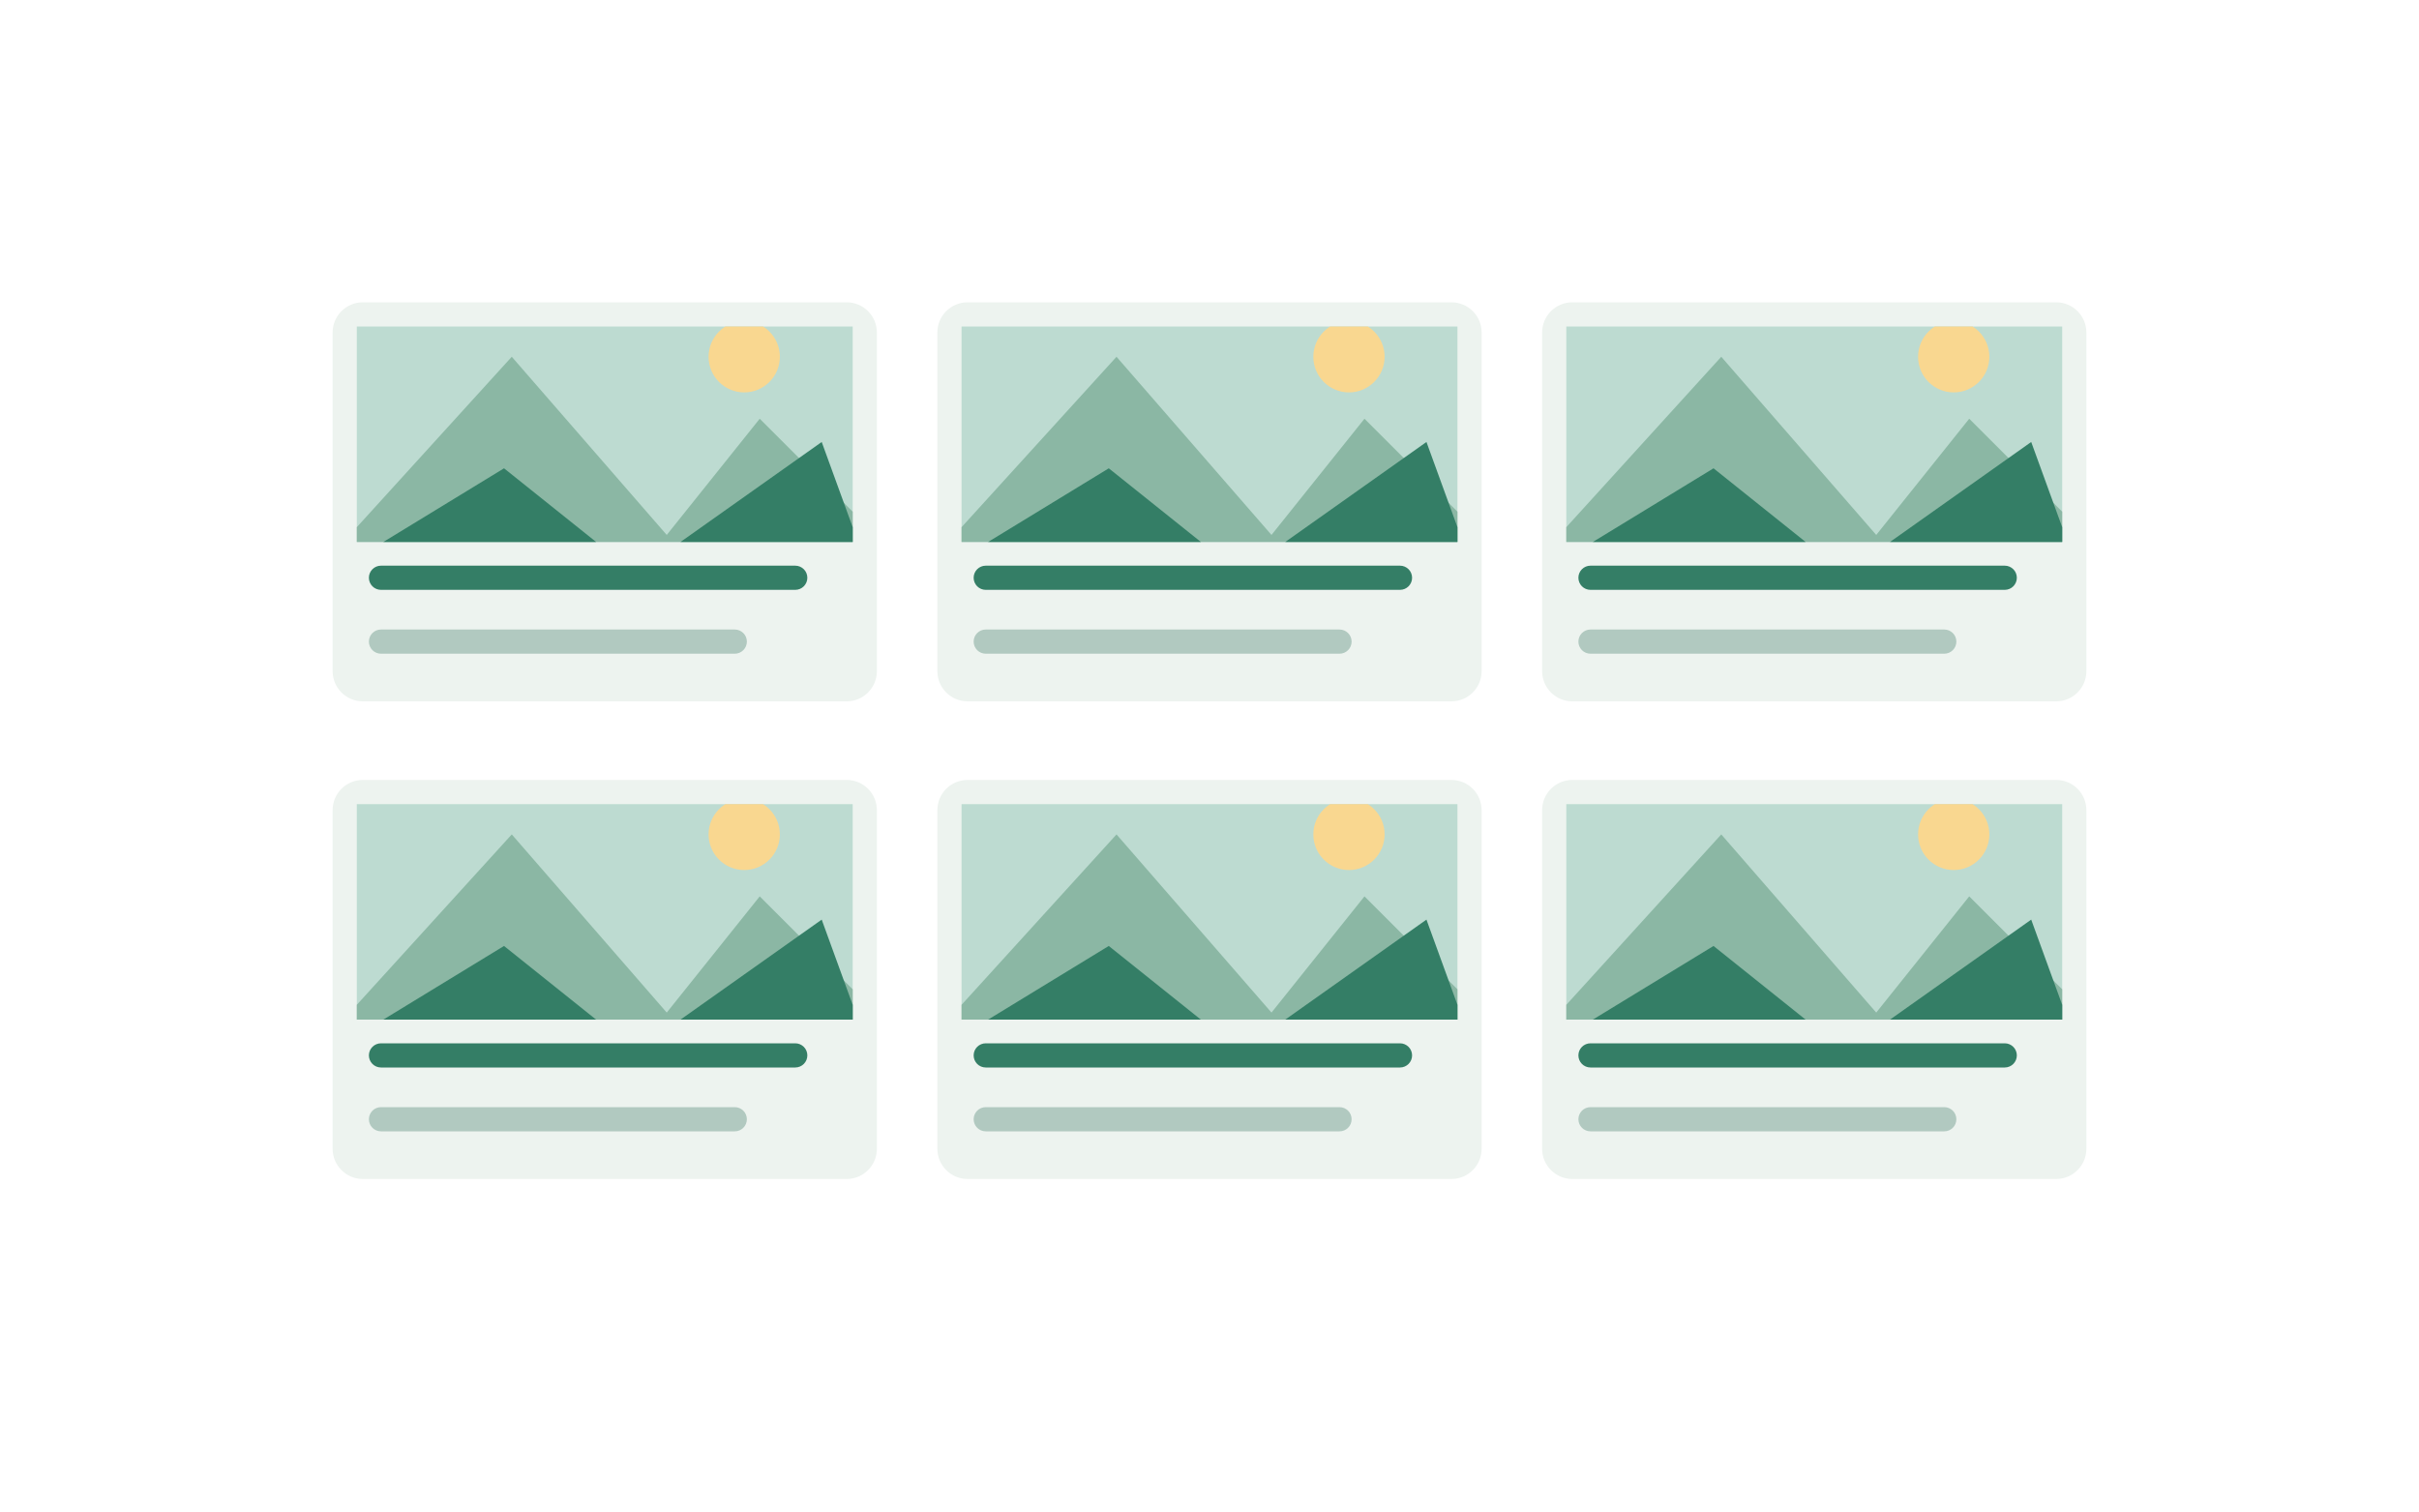
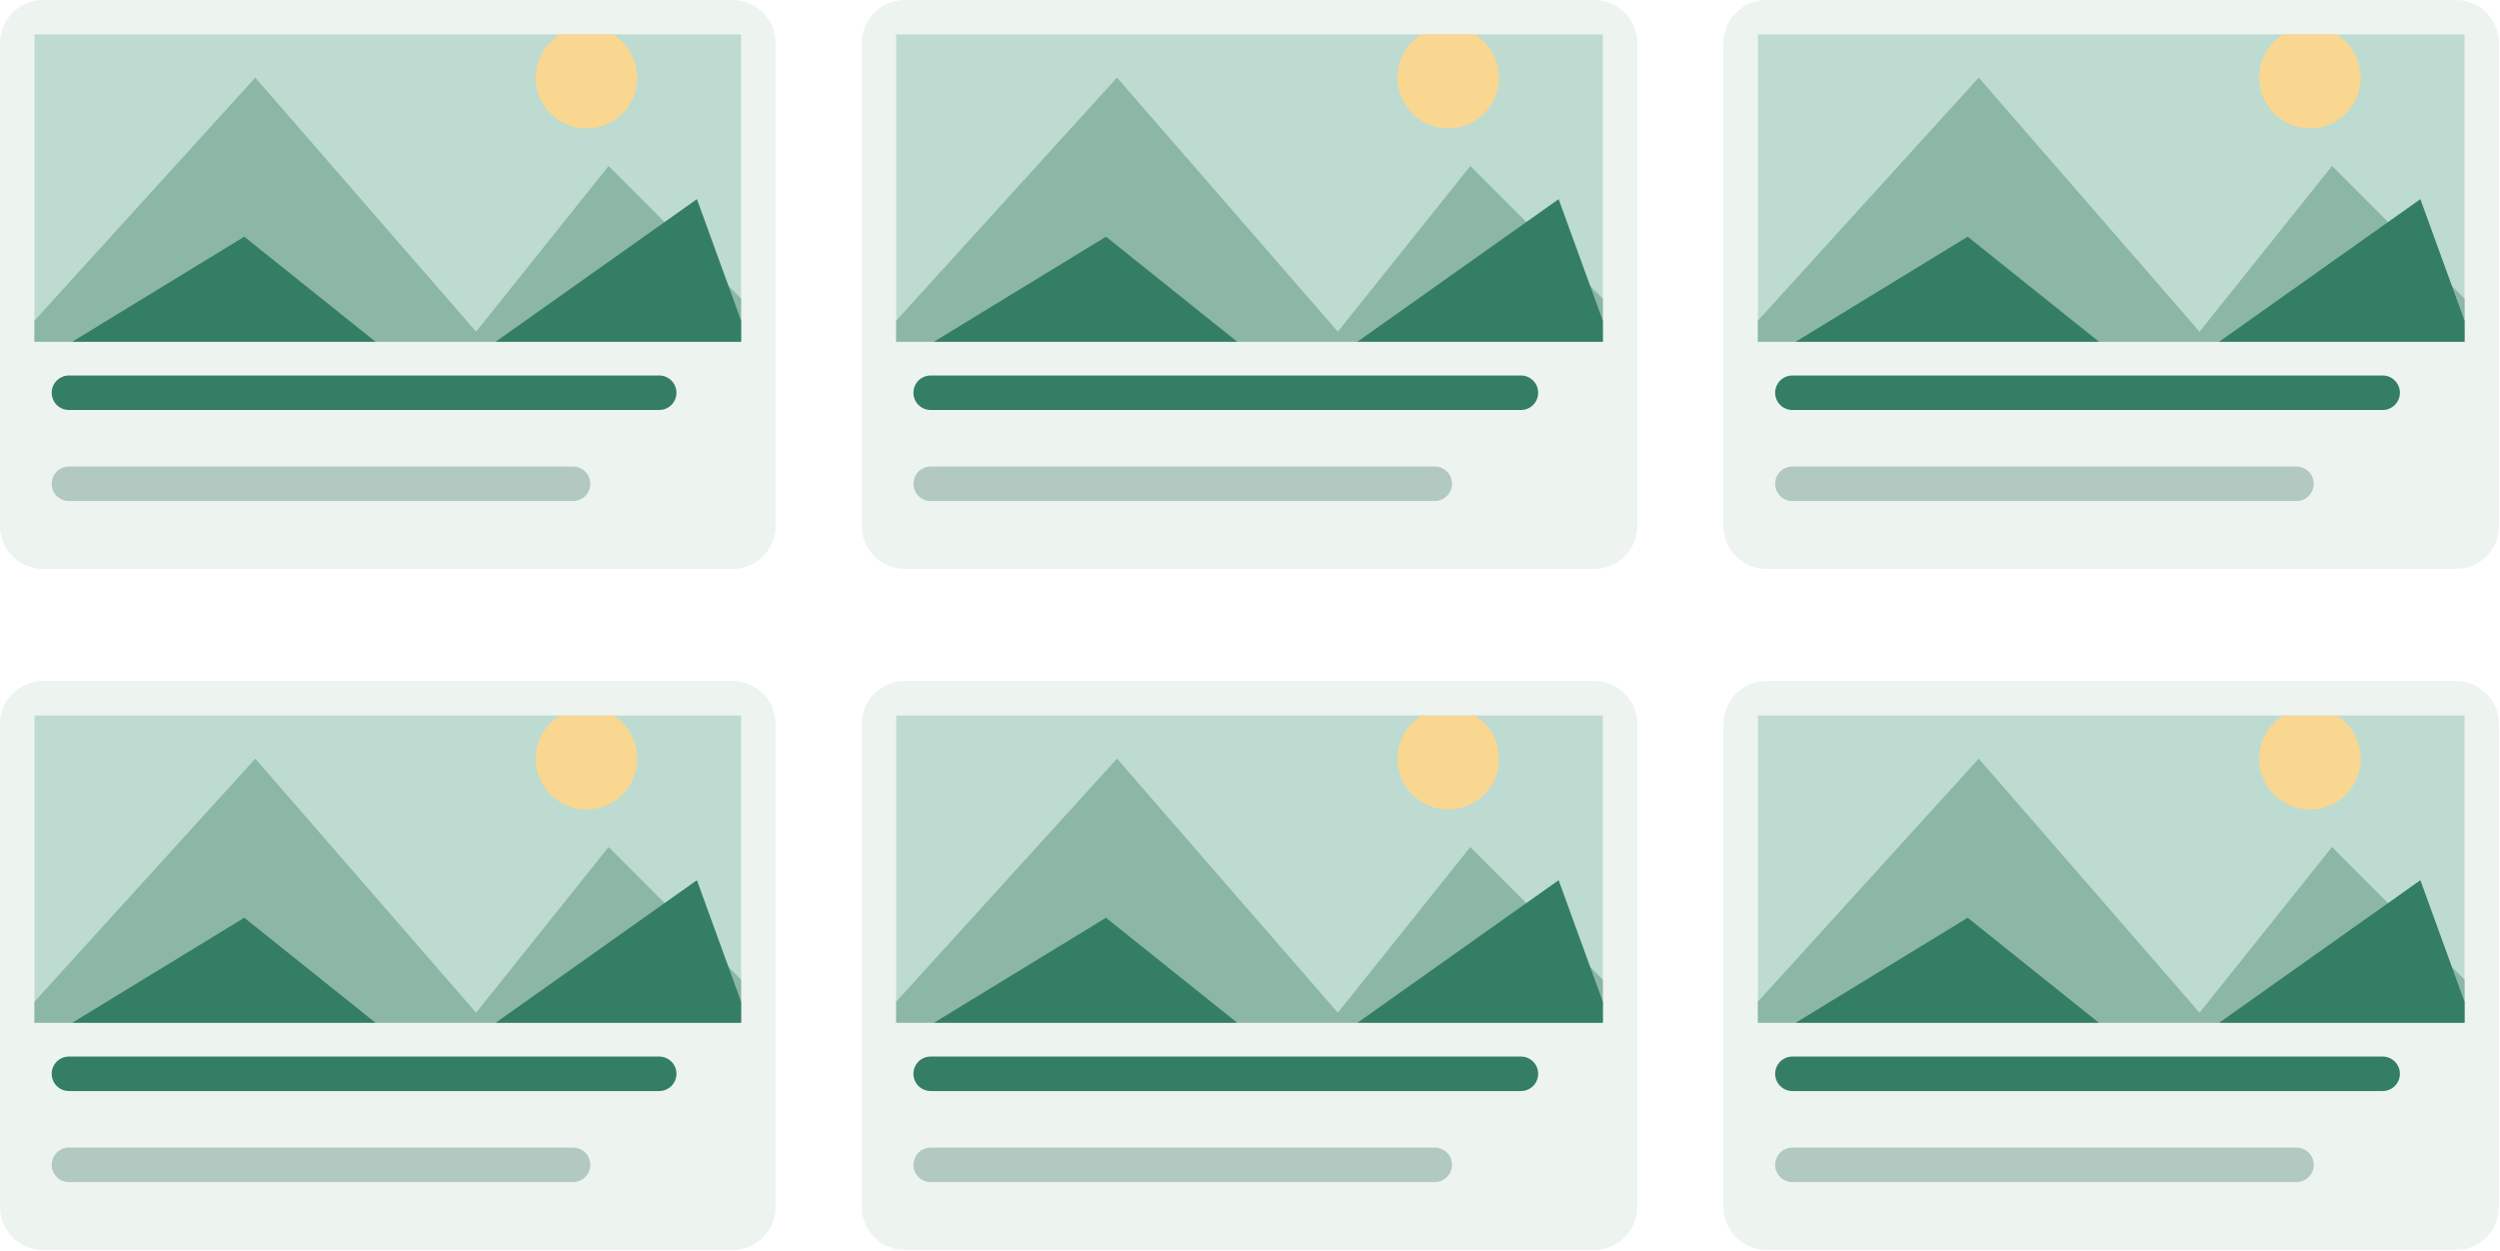
- <svg xmlns="http://www.w3.org/2000/svg" width="800" height="500" viewBox="0 0 800 500">
-   <g transform="translate(0 -12)">
-     <rect x="110" y="112" width="180" height="132" rx="10" fill="#edf3ef" />
-     <svg x="118" y="120" width="164" height="71.28" viewBox="0 0 320 180" preserveAspectRatio="xMidYMid slice">
-       <rect width="320" height="180" fill="#bddbd1" />
-       <circle cx="250" cy="40" r="23" fill="#f9d790" />
-       <path d="M0 150 100 40 200 155 260 80 320 140V180H0" fill="#8bb7a4" />
-       <path d="M0 170 95 112 180 180 300 95 320 150V180H0" fill="#347e66" />
-     </svg>
-     <rect x="122" y="199.12" width="145" height="8" rx="4" fill="#347e66" />
-     <rect x="122" y="220.24" width="125" height="8" rx="4" fill="#b1c9c0" />
-     <rect x="110" y="270" width="180" height="132" rx="10" fill="#edf3ef" />
-     <svg x="118" y="278" width="164" height="71.28" viewBox="0 0 320 180" preserveAspectRatio="xMidYMid slice">
-       <rect width="320" height="180" fill="#bddbd1" />
-       <circle cx="250" cy="40" r="23" fill="#f9d790" />
-       <path d="M0 150 100 40 200 155 260 80 320 140V180H0" fill="#8bb7a4" />
-       <path d="M0 170 95 112 180 180 300 95 320 150V180H0" fill="#347e66" />
-     </svg>
-     <rect x="122" y="357.12" width="145" height="8" rx="4" fill="#347e66" />
-     <rect x="122" y="378.24" width="125" height="8" rx="4" fill="#b1c9c0" />
-     <rect x="310" y="112" width="180" height="132" rx="10" fill="#edf3ef" />
-     <svg x="318" y="120" width="164" height="71.28" viewBox="0 0 320 180" preserveAspectRatio="xMidYMid slice">
-       <rect width="320" height="180" fill="#bddbd1" />
-       <circle cx="250" cy="40" r="23" fill="#f9d790" />
-       <path d="M0 150 100 40 200 155 260 80 320 140V180H0" fill="#8bb7a4" />
-       <path d="M0 170 95 112 180 180 300 95 320 150V180H0" fill="#347e66" />
-     </svg>
-     <rect x="322" y="199.12" width="145" height="8" rx="4" fill="#347e66" />
-     <rect x="322" y="220.24" width="125" height="8" rx="4" fill="#b1c9c0" />
-     <rect x="310" y="270" width="180" height="132" rx="10" fill="#edf3ef" />
-     <svg x="318" y="278" width="164" height="71.28" viewBox="0 0 320 180" preserveAspectRatio="xMidYMid slice">
-       <rect width="320" height="180" fill="#bddbd1" />
-       <circle cx="250" cy="40" r="23" fill="#f9d790" />
-       <path d="M0 150 100 40 200 155 260 80 320 140V180H0" fill="#8bb7a4" />
-       <path d="M0 170 95 112 180 180 300 95 320 150V180H0" fill="#347e66" />
-     </svg>
-     <rect x="322" y="357.12" width="145" height="8" rx="4" fill="#347e66" />
-     <rect x="322" y="378.24" width="125" height="8" rx="4" fill="#b1c9c0" />
-     <rect x="510" y="112" width="180" height="132" rx="10" fill="#edf3ef" />
-     <svg x="518" y="120" width="164" height="71.28" viewBox="0 0 320 180" preserveAspectRatio="xMidYMid slice">
-       <rect width="320" height="180" fill="#bddbd1" />
-       <circle cx="250" cy="40" r="23" fill="#f9d790" />
-       <path d="M0 150 100 40 200 155 260 80 320 140V180H0" fill="#8bb7a4" />
-       <path d="M0 170 95 112 180 180 300 95 320 150V180H0" fill="#347e66" />
-     </svg>
-     <rect x="522" y="199.12" width="145" height="8" rx="4" fill="#347e66" />
-     <rect x="522" y="220.24" width="125" height="8" rx="4" fill="#b1c9c0" />
-     <rect x="510" y="270" width="180" height="132" rx="10" fill="#edf3ef" />
-     <svg x="518" y="278" width="164" height="71.28" viewBox="0 0 320 180" preserveAspectRatio="xMidYMid slice">
-       <rect width="320" height="180" fill="#bddbd1" />
-       <circle cx="250" cy="40" r="23" fill="#f9d790" />
-       <path d="M0 150 100 40 200 155 260 80 320 140V180H0" fill="#8bb7a4" />
-       <path d="M0 170 95 112 180 180 300 95 320 150V180H0" fill="#347e66" />
-     </svg>
-     <rect x="522" y="357.12" width="145" height="8" rx="4" fill="#347e66" />
-     <rect x="522" y="378.24" width="125" height="8" rx="4" fill="#b1c9c0" />
-   </g>
+ <svg xmlns="http://www.w3.org/2000/svg" width="580" height="290" viewBox="110 112 580 290">
+   <rect x="110" y="112" width="180" height="132" rx="10" fill="#edf3ef" />
+   <svg x="118" y="120" width="164" height="71.28" viewBox="0 0 320 180" preserveAspectRatio="xMidYMid slice">
+     <rect width="320" height="180" fill="#bddbd1" />
+     <circle cx="250" cy="40" r="23" fill="#f9d790" />
+     <path d="M0 150 100 40 200 155 260 80 320 140V180H0" fill="#8bb7a4" />
+     <path d="M0 170 95 112 180 180 300 95 320 150V180H0" fill="#347e66" />
+   </svg>
+   <rect x="122" y="199.12" width="145" height="8" rx="4" fill="#347e66" />
+   <rect x="122" y="220.24" width="125" height="8" rx="4" fill="#b1c9c0" />
+   <rect x="110" y="270" width="180" height="132" rx="10" fill="#edf3ef" />
+   <svg x="118" y="278" width="164" height="71.28" viewBox="0 0 320 180" preserveAspectRatio="xMidYMid slice">
+     <rect width="320" height="180" fill="#bddbd1" />
+     <circle cx="250" cy="40" r="23" fill="#f9d790" />
+     <path d="M0 150 100 40 200 155 260 80 320 140V180H0" fill="#8bb7a4" />
+     <path d="M0 170 95 112 180 180 300 95 320 150V180H0" fill="#347e66" />
+   </svg>
+   <rect x="122" y="357.12" width="145" height="8" rx="4" fill="#347e66" />
+   <rect x="122" y="378.24" width="125" height="8" rx="4" fill="#b1c9c0" />
+   <rect x="310" y="112" width="180" height="132" rx="10" fill="#edf3ef" />
+   <svg x="318" y="120" width="164" height="71.28" viewBox="0 0 320 180" preserveAspectRatio="xMidYMid slice">
+     <rect width="320" height="180" fill="#bddbd1" />
+     <circle cx="250" cy="40" r="23" fill="#f9d790" />
+     <path d="M0 150 100 40 200 155 260 80 320 140V180H0" fill="#8bb7a4" />
+     <path d="M0 170 95 112 180 180 300 95 320 150V180H0" fill="#347e66" />
+   </svg>
+   <rect x="322" y="199.12" width="145" height="8" rx="4" fill="#347e66" />
+   <rect x="322" y="220.24" width="125" height="8" rx="4" fill="#b1c9c0" />
+   <rect x="310" y="270" width="180" height="132" rx="10" fill="#edf3ef" />
+   <svg x="318" y="278" width="164" height="71.28" viewBox="0 0 320 180" preserveAspectRatio="xMidYMid slice">
+     <rect width="320" height="180" fill="#bddbd1" />
+     <circle cx="250" cy="40" r="23" fill="#f9d790" />
+     <path d="M0 150 100 40 200 155 260 80 320 140V180H0" fill="#8bb7a4" />
+     <path d="M0 170 95 112 180 180 300 95 320 150V180H0" fill="#347e66" />
+   </svg>
+   <rect x="322" y="357.12" width="145" height="8" rx="4" fill="#347e66" />
+   <rect x="322" y="378.24" width="125" height="8" rx="4" fill="#b1c9c0" />
+   <rect x="510" y="112" width="180" height="132" rx="10" fill="#edf3ef" />
+   <svg x="518" y="120" width="164" height="71.28" viewBox="0 0 320 180" preserveAspectRatio="xMidYMid slice">
+     <rect width="320" height="180" fill="#bddbd1" />
+     <circle cx="250" cy="40" r="23" fill="#f9d790" />
+     <path d="M0 150 100 40 200 155 260 80 320 140V180H0" fill="#8bb7a4" />
+     <path d="M0 170 95 112 180 180 300 95 320 150V180H0" fill="#347e66" />
+   </svg>
+   <rect x="522" y="199.12" width="145" height="8" rx="4" fill="#347e66" />
+   <rect x="522" y="220.24" width="125" height="8" rx="4" fill="#b1c9c0" />
+   <rect x="510" y="270" width="180" height="132" rx="10" fill="#edf3ef" />
+   <svg x="518" y="278" width="164" height="71.28" viewBox="0 0 320 180" preserveAspectRatio="xMidYMid slice">
+     <rect width="320" height="180" fill="#bddbd1" />
+     <circle cx="250" cy="40" r="23" fill="#f9d790" />
+     <path d="M0 150 100 40 200 155 260 80 320 140V180H0" fill="#8bb7a4" />
+     <path d="M0 170 95 112 180 180 300 95 320 150V180H0" fill="#347e66" />
+   </svg>
+   <rect x="522" y="357.12" width="145" height="8" rx="4" fill="#347e66" />
+   <rect x="522" y="378.24" width="125" height="8" rx="4" fill="#b1c9c0" />
</svg>
